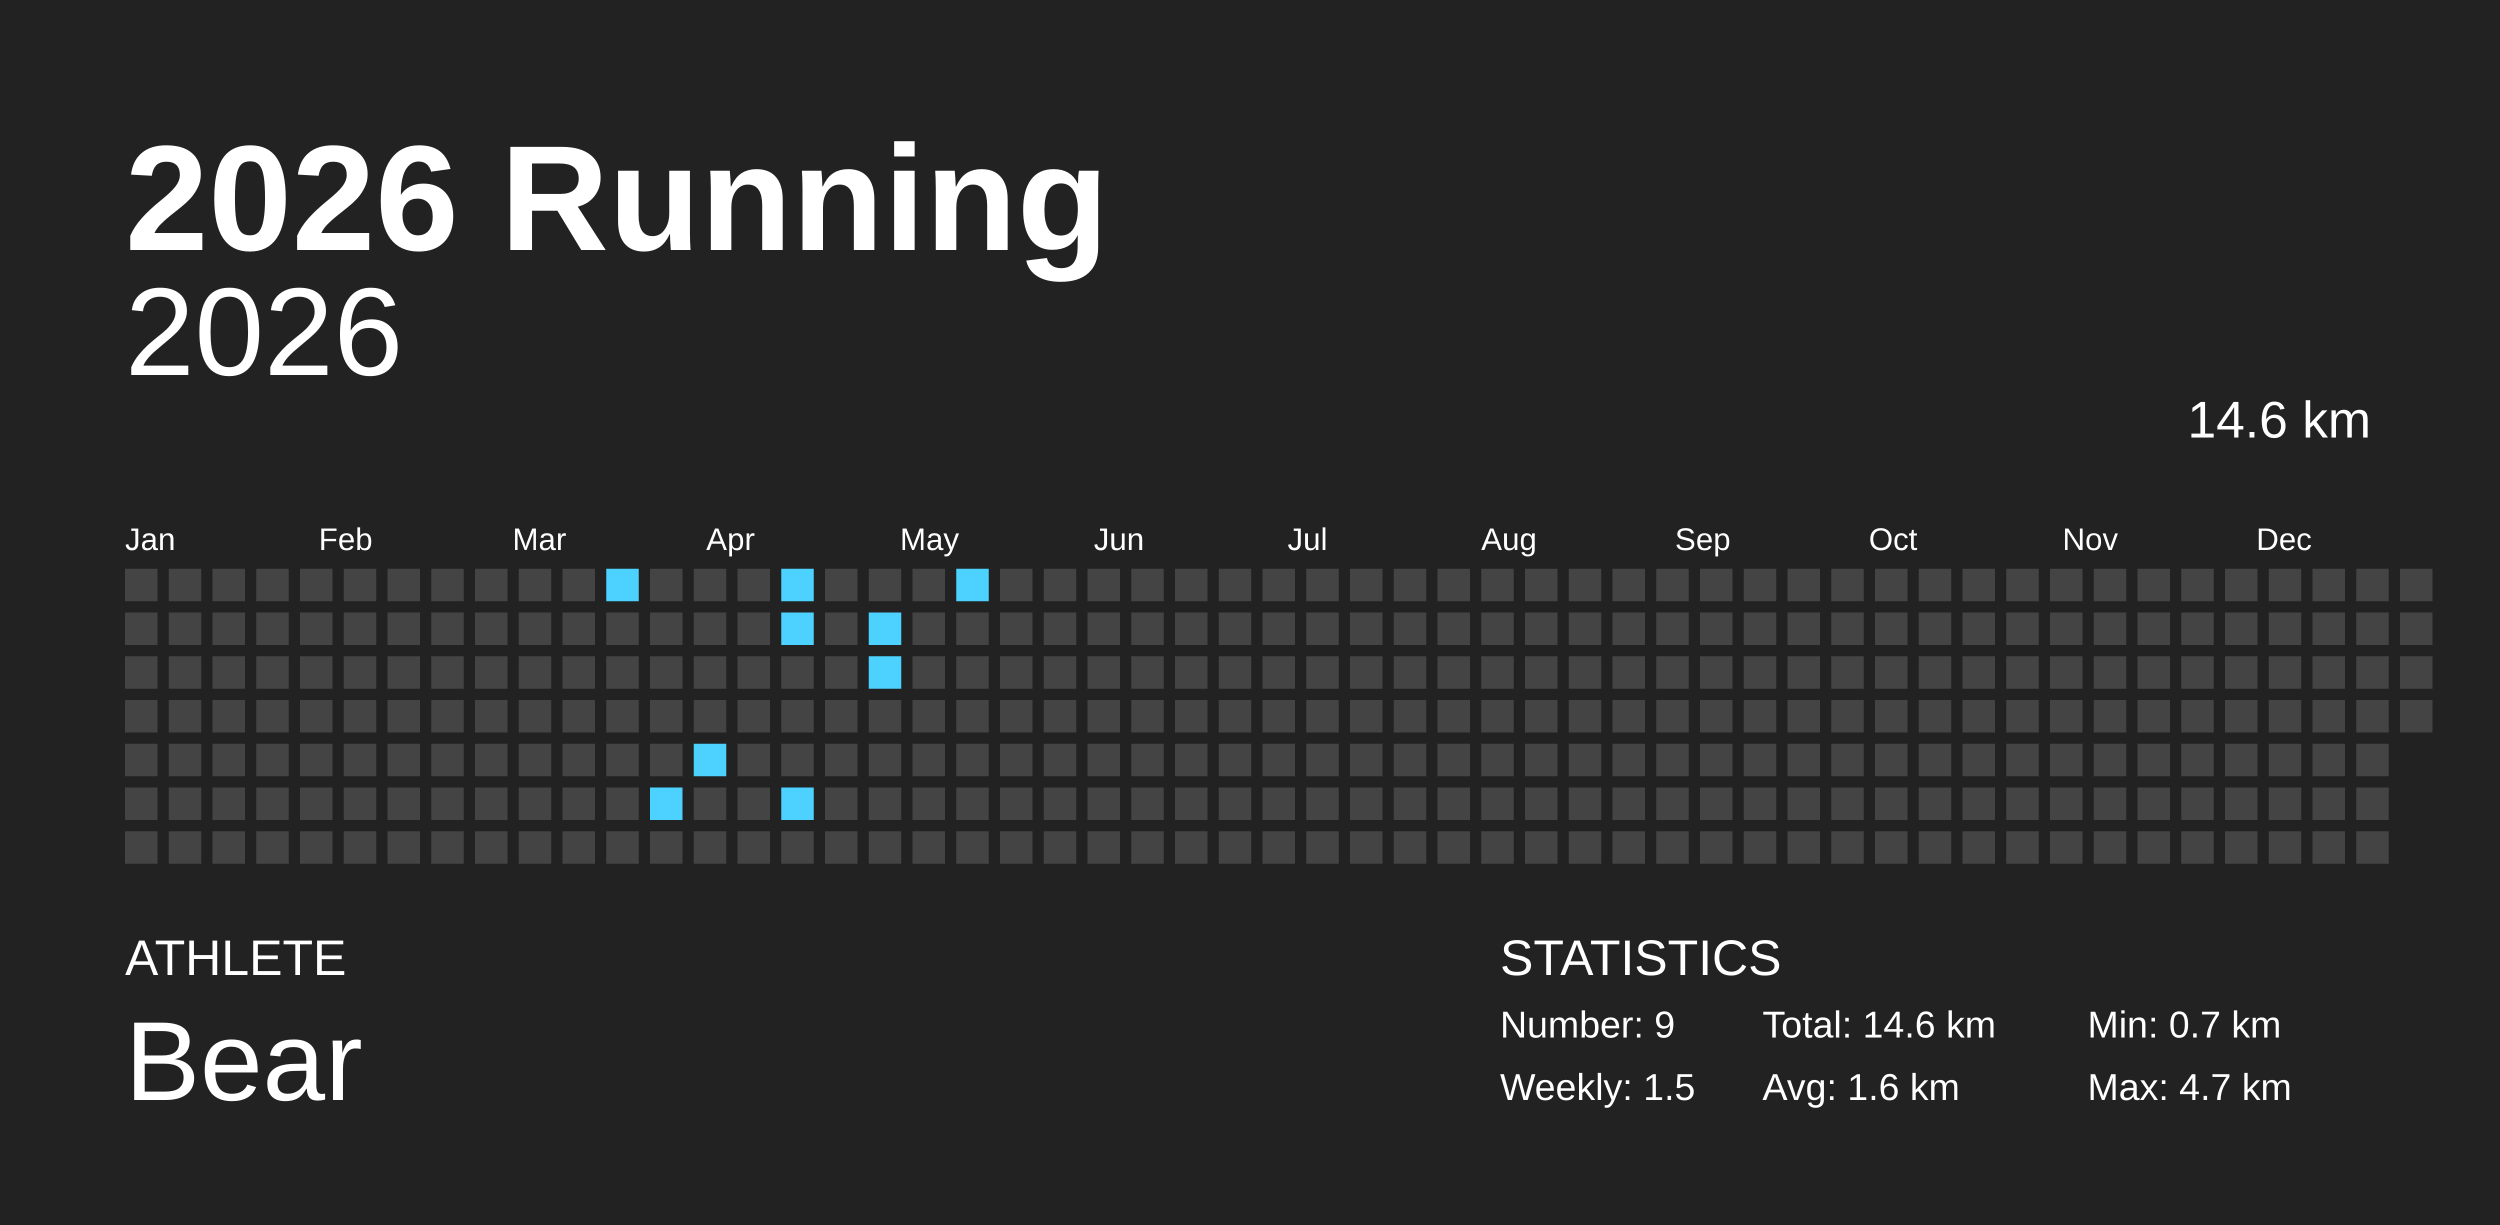
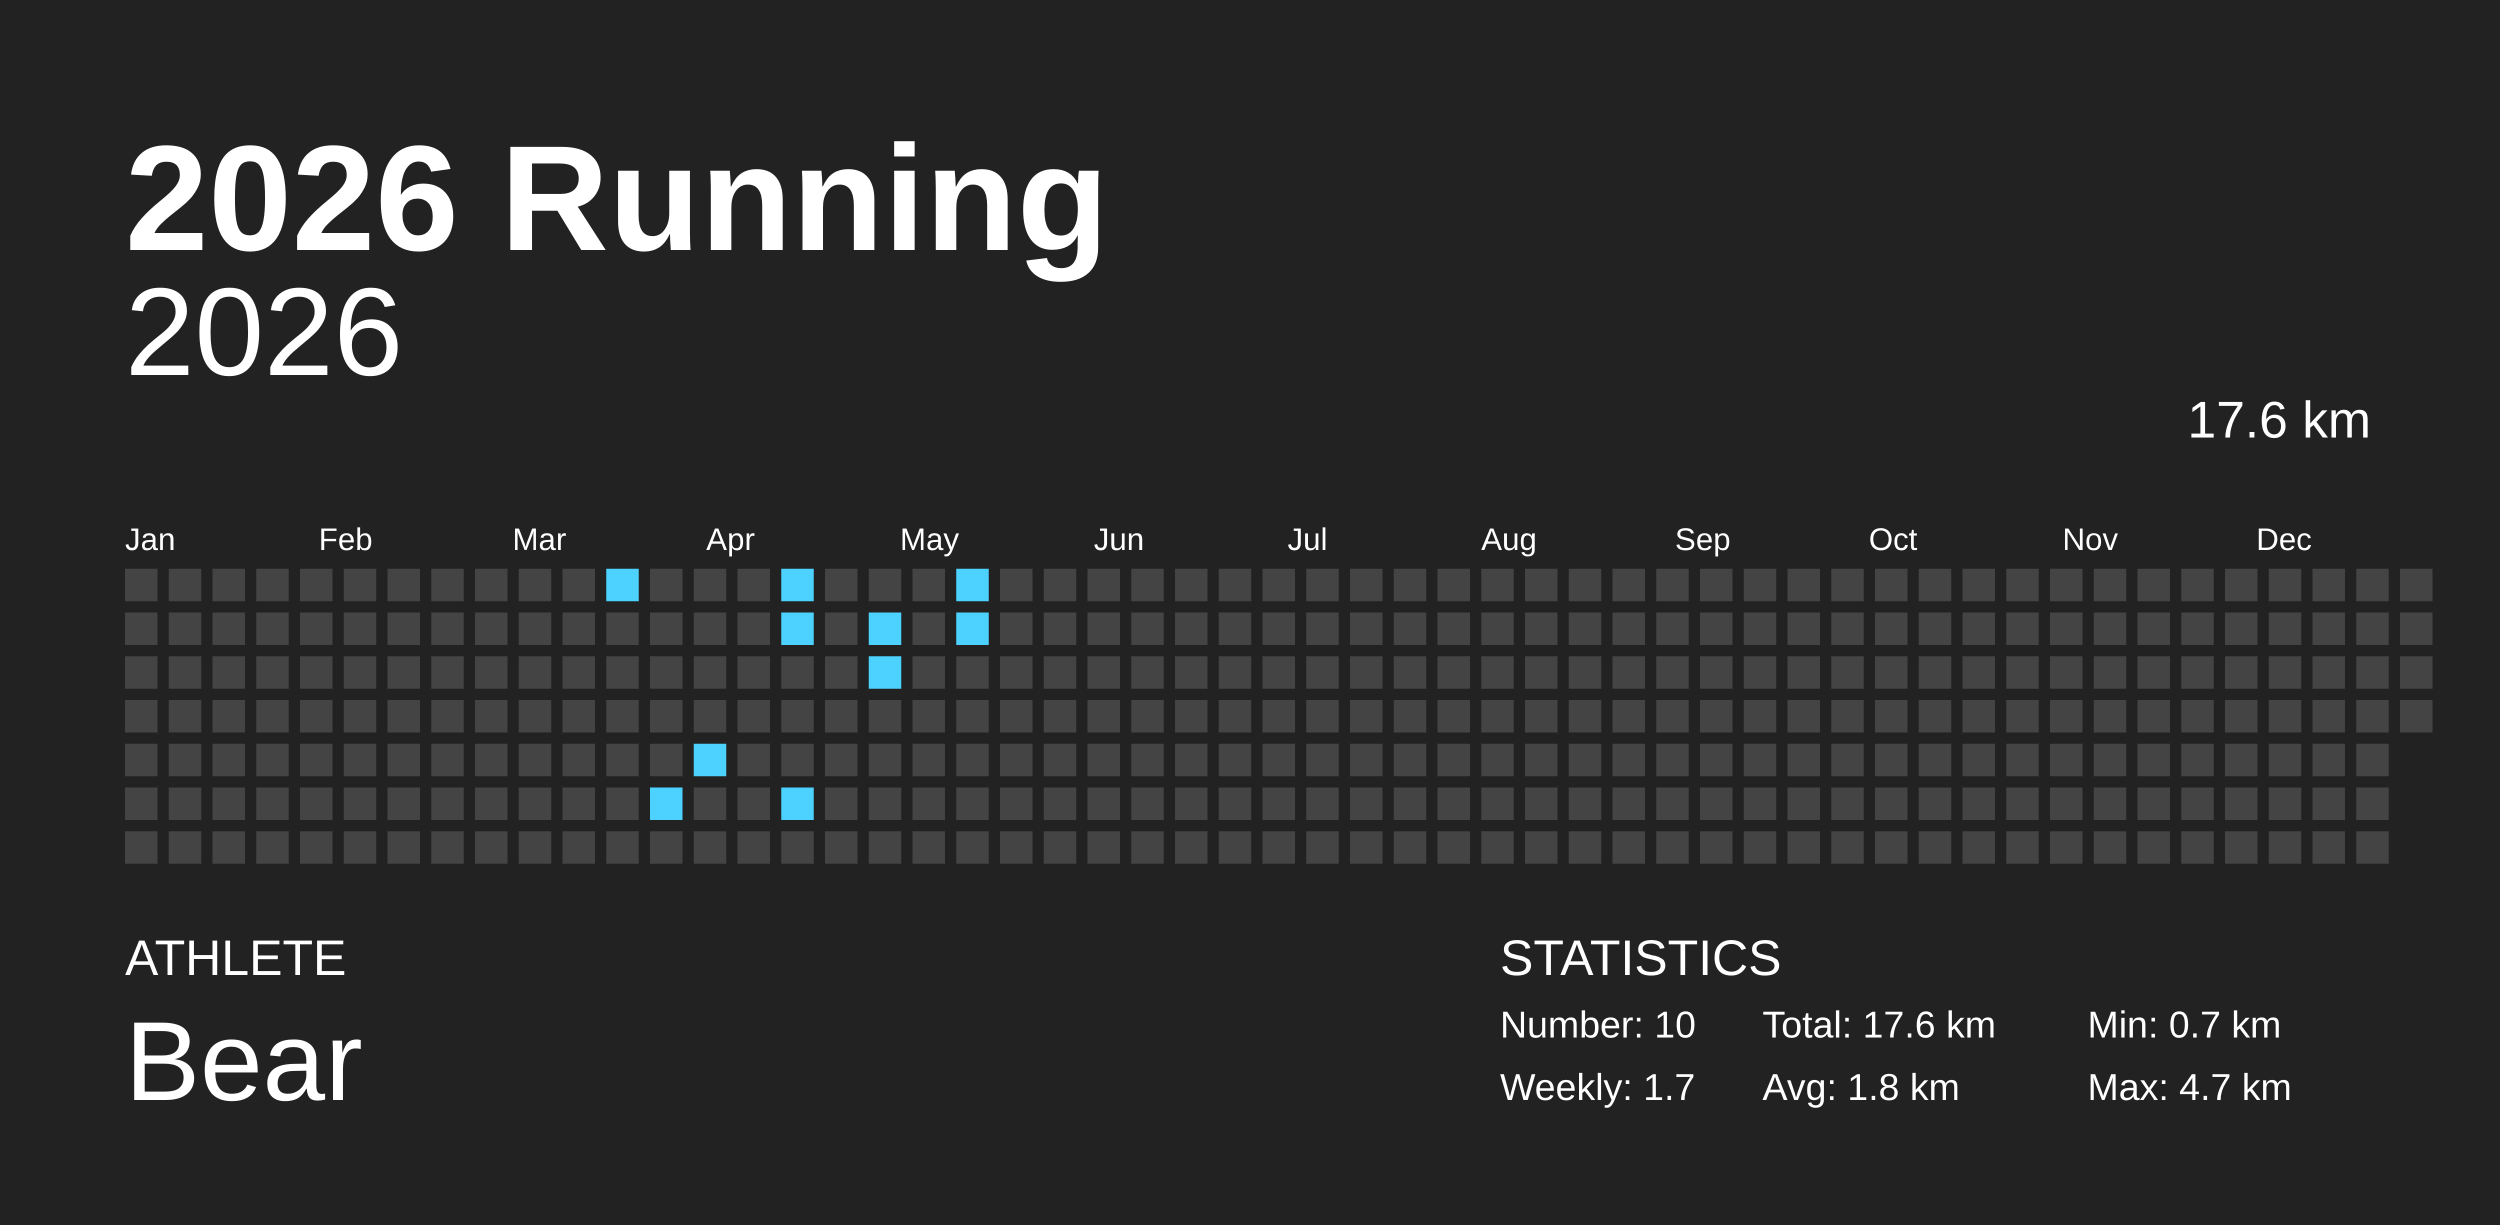
<svg xmlns="http://www.w3.org/2000/svg" baseProfile="full" height="98mm" version="1.1" viewBox="0,0,200,98" width="200mm">
  <defs />
  <rect fill="#222222" height="98" width="200" x="0" y="0" />
  <text fill="#FFFFFF" style="font-size:12px; font-family:Arial; font-weight:bold;" x="10" y="20">2026 Running</text>
  <text fill="#FFFFFF" style="font-size:4px; font-family:Arial" x="10" y="78">ATHLETE</text>
  <text fill="#FFFFFF" style="font-size:9px; font-family:Arial" x="10" y="88">Bear</text>
  <text fill="#FFFFFF" style="font-size:4px; font-family:Arial" x="120" y="78">STATISTICS</text>
-   <text fill="#FFFFFF" style="font-size:3px; font-family:Arial" x="120" y="83">Number: 9</text>
-   <text fill="#FFFFFF" style="font-size:3px; font-family:Arial" x="120" y="88">Weekly: 1.5</text>
-   <text fill="#FFFFFF" style="font-size:3px; font-family:Arial" x="141" y="83">Total: 14.6 km</text>
-   <text fill="#FFFFFF" style="font-size:3px; font-family:Arial" x="141" y="88">Avg: 1.6 km</text>
+   <text fill="#FFFFFF" style="font-size:3px; font-family:Arial" x="120" y="83">Number: 10</text>
+   <text fill="#FFFFFF" style="font-size:3px; font-family:Arial" x="120" y="88">Weekly: 1.7</text>
+   <text fill="#FFFFFF" style="font-size:3px; font-family:Arial" x="141" y="83">Total: 17.6 km</text>
+   <text fill="#FFFFFF" style="font-size:3px; font-family:Arial" x="141" y="88">Avg: 1.8 km</text>
  <text fill="#FFFFFF" style="font-size:3px; font-family:Arial" x="167" y="83">Min: 0.7 km</text>
  <text fill="#FFFFFF" style="font-size:3px; font-family:Arial" x="167" y="88">Max: 4.7 km</text>
  <text alignment-baseline="hanging" fill="#FFFFFF" style="font-size:10.0px; font-family:Arial;" x="10" y="30">2026</text>
-   <text alignment-baseline="hanging" fill="#FFFFFF" style="font-size:4.125px; font-family:Arial;" x="175" y="35">14.6 km</text>
+   <text alignment-baseline="hanging" fill="#FFFFFF" style="font-size:4.125px; font-family:Arial;" x="175" y="35">17.6 km</text>
  <text fill="#FFFFFF" style="font-size:2.5px; font-family:Arial" x="10.0" y="44">Jan</text>
  <text fill="#FFFFFF" style="font-size:2.5px; font-family:Arial" x="25.5" y="44">Feb</text>
  <text fill="#FFFFFF" style="font-size:2.5px; font-family:Arial" x="41.0" y="44">Mar</text>
  <text fill="#FFFFFF" style="font-size:2.5px; font-family:Arial" x="56.5" y="44">Apr</text>
  <text fill="#FFFFFF" style="font-size:2.5px; font-family:Arial" x="72.0" y="44">May</text>
  <text fill="#FFFFFF" style="font-size:2.5px; font-family:Arial" x="87.5" y="44">Jun</text>
  <text fill="#FFFFFF" style="font-size:2.5px; font-family:Arial" x="103.0" y="44">Jul</text>
  <text fill="#FFFFFF" style="font-size:2.5px; font-family:Arial" x="118.5" y="44">Aug</text>
  <text fill="#FFFFFF" style="font-size:2.5px; font-family:Arial" x="134.0" y="44">Sep</text>
  <text fill="#FFFFFF" style="font-size:2.5px; font-family:Arial" x="149.5" y="44">Oct</text>
  <text fill="#FFFFFF" style="font-size:2.5px; font-family:Arial" x="165.0" y="44">Nov</text>
  <text fill="#FFFFFF" style="font-size:2.5px; font-family:Arial" x="180.5" y="44">Dec</text>
  <rect fill="#444444" height="2.6" width="2.6" x="10.0" y="45.5" />
  <rect fill="#444444" height="2.6" width="2.6" x="10.0" y="49.0" />
  <rect fill="#444444" height="2.6" width="2.6" x="10.0" y="52.5" />
  <rect fill="#444444" height="2.6" width="2.6" x="10.0" y="56.0" />
  <rect fill="#444444" height="2.6" width="2.6" x="10.0" y="59.5" />
  <rect fill="#444444" height="2.6" width="2.6" x="10.0" y="63.0" />
  <rect fill="#444444" height="2.6" width="2.6" x="10.0" y="66.5" />
  <rect fill="#444444" height="2.6" width="2.6" x="13.5" y="45.5" />
  <rect fill="#444444" height="2.6" width="2.6" x="13.5" y="49.0" />
  <rect fill="#444444" height="2.6" width="2.6" x="13.5" y="52.5" />
  <rect fill="#444444" height="2.6" width="2.6" x="13.5" y="56.0" />
  <rect fill="#444444" height="2.6" width="2.6" x="13.5" y="59.5" />
  <rect fill="#444444" height="2.6" width="2.6" x="13.5" y="63.0" />
  <rect fill="#444444" height="2.6" width="2.6" x="13.5" y="66.5" />
  <rect fill="#444444" height="2.6" width="2.6" x="17.0" y="45.5" />
  <rect fill="#444444" height="2.6" width="2.6" x="17.0" y="49.0" />
  <rect fill="#444444" height="2.6" width="2.6" x="17.0" y="52.5" />
  <rect fill="#444444" height="2.6" width="2.6" x="17.0" y="56.0" />
  <rect fill="#444444" height="2.6" width="2.6" x="17.0" y="59.5" />
  <rect fill="#444444" height="2.6" width="2.6" x="17.0" y="63.0" />
  <rect fill="#444444" height="2.6" width="2.6" x="17.0" y="66.5" />
  <rect fill="#444444" height="2.6" width="2.6" x="20.5" y="45.5" />
  <rect fill="#444444" height="2.6" width="2.6" x="20.5" y="49.0" />
  <rect fill="#444444" height="2.6" width="2.6" x="20.5" y="52.5" />
  <rect fill="#444444" height="2.6" width="2.6" x="20.5" y="56.0" />
  <rect fill="#444444" height="2.6" width="2.6" x="20.5" y="59.5" />
  <rect fill="#444444" height="2.6" width="2.6" x="20.5" y="63.0" />
  <rect fill="#444444" height="2.6" width="2.6" x="20.5" y="66.5" />
  <rect fill="#444444" height="2.6" width="2.6" x="24.0" y="45.5" />
  <rect fill="#444444" height="2.6" width="2.6" x="24.0" y="49.0" />
  <rect fill="#444444" height="2.6" width="2.6" x="24.0" y="52.5" />
  <rect fill="#444444" height="2.6" width="2.6" x="24.0" y="56.0" />
  <rect fill="#444444" height="2.6" width="2.6" x="24.0" y="59.5" />
  <rect fill="#444444" height="2.6" width="2.6" x="24.0" y="63.0" />
  <rect fill="#444444" height="2.6" width="2.6" x="24.0" y="66.5" />
  <rect fill="#444444" height="2.6" width="2.6" x="27.5" y="45.5" />
  <rect fill="#444444" height="2.6" width="2.6" x="27.5" y="49.0" />
  <rect fill="#444444" height="2.6" width="2.6" x="27.5" y="52.5" />
  <rect fill="#444444" height="2.6" width="2.6" x="27.5" y="56.0" />
  <rect fill="#444444" height="2.6" width="2.6" x="27.5" y="59.5" />
  <rect fill="#444444" height="2.6" width="2.6" x="27.5" y="63.0" />
  <rect fill="#444444" height="2.6" width="2.6" x="27.5" y="66.5" />
  <rect fill="#444444" height="2.6" width="2.6" x="31.0" y="45.5" />
  <rect fill="#444444" height="2.6" width="2.6" x="31.0" y="49.0" />
  <rect fill="#444444" height="2.6" width="2.6" x="31.0" y="52.5" />
  <rect fill="#444444" height="2.6" width="2.6" x="31.0" y="56.0" />
  <rect fill="#444444" height="2.6" width="2.6" x="31.0" y="59.5" />
  <rect fill="#444444" height="2.6" width="2.6" x="31.0" y="63.0" />
  <rect fill="#444444" height="2.6" width="2.6" x="31.0" y="66.5" />
  <rect fill="#444444" height="2.6" width="2.6" x="34.5" y="45.5" />
  <rect fill="#444444" height="2.6" width="2.6" x="34.5" y="49.0" />
  <rect fill="#444444" height="2.6" width="2.6" x="34.5" y="52.5" />
  <rect fill="#444444" height="2.6" width="2.6" x="34.5" y="56.0" />
  <rect fill="#444444" height="2.6" width="2.6" x="34.5" y="59.5" />
  <rect fill="#444444" height="2.6" width="2.6" x="34.5" y="63.0" />
  <rect fill="#444444" height="2.6" width="2.6" x="34.5" y="66.5" />
  <rect fill="#444444" height="2.6" width="2.6" x="38.0" y="45.5" />
  <rect fill="#444444" height="2.6" width="2.6" x="38.0" y="49.0" />
  <rect fill="#444444" height="2.6" width="2.6" x="38.0" y="52.5" />
  <rect fill="#444444" height="2.6" width="2.6" x="38.0" y="56.0" />
  <rect fill="#444444" height="2.6" width="2.6" x="38.0" y="59.5" />
  <rect fill="#444444" height="2.6" width="2.6" x="38.0" y="63.0" />
  <rect fill="#444444" height="2.6" width="2.6" x="38.0" y="66.5" />
  <rect fill="#444444" height="2.6" width="2.6" x="41.5" y="45.5" />
  <rect fill="#444444" height="2.6" width="2.6" x="41.5" y="49.0" />
  <rect fill="#444444" height="2.6" width="2.6" x="41.5" y="52.5" />
  <rect fill="#444444" height="2.6" width="2.6" x="41.5" y="56.0" />
  <rect fill="#444444" height="2.6" width="2.6" x="41.5" y="59.5" />
  <rect fill="#444444" height="2.6" width="2.6" x="41.5" y="63.0" />
  <rect fill="#444444" height="2.6" width="2.6" x="41.5" y="66.5" />
  <rect fill="#444444" height="2.6" width="2.6" x="45.0" y="45.5" />
  <rect fill="#444444" height="2.6" width="2.6" x="45.0" y="49.0" />
  <rect fill="#444444" height="2.6" width="2.6" x="45.0" y="52.5" />
  <rect fill="#444444" height="2.6" width="2.6" x="45.0" y="56.0" />
  <rect fill="#444444" height="2.6" width="2.6" x="45.0" y="59.5" />
  <rect fill="#444444" height="2.6" width="2.6" x="45.0" y="63.0" />
  <rect fill="#444444" height="2.6" width="2.6" x="45.0" y="66.5" />
  <rect fill="#4dd2ff" height="2.6" width="2.6" x="48.5" y="45.5" />
  <rect fill="#444444" height="2.6" width="2.6" x="48.5" y="49.0" />
  <rect fill="#444444" height="2.6" width="2.6" x="48.5" y="52.5" />
  <rect fill="#444444" height="2.6" width="2.6" x="48.5" y="56.0" />
  <rect fill="#444444" height="2.6" width="2.6" x="48.5" y="59.5" />
  <rect fill="#444444" height="2.6" width="2.6" x="48.5" y="63.0" />
  <rect fill="#444444" height="2.6" width="2.6" x="48.5" y="66.5" />
  <rect fill="#444444" height="2.6" width="2.6" x="52.0" y="45.5" />
  <rect fill="#444444" height="2.6" width="2.6" x="52.0" y="49.0" />
  <rect fill="#444444" height="2.6" width="2.6" x="52.0" y="52.5" />
  <rect fill="#444444" height="2.6" width="2.6" x="52.0" y="56.0" />
  <rect fill="#444444" height="2.6" width="2.6" x="52.0" y="59.5" />
  <rect fill="#4dd2ff" height="2.6" width="2.6" x="52.0" y="63.0" />
  <rect fill="#444444" height="2.6" width="2.6" x="52.0" y="66.5" />
  <rect fill="#444444" height="2.6" width="2.6" x="55.5" y="45.5" />
  <rect fill="#444444" height="2.6" width="2.6" x="55.5" y="49.0" />
  <rect fill="#444444" height="2.6" width="2.6" x="55.5" y="52.5" />
  <rect fill="#444444" height="2.6" width="2.6" x="55.5" y="56.0" />
  <rect fill="#4dd2ff" height="2.6" width="2.6" x="55.5" y="59.5" />
  <rect fill="#444444" height="2.6" width="2.6" x="55.5" y="63.0" />
  <rect fill="#444444" height="2.6" width="2.6" x="55.5" y="66.5" />
  <rect fill="#444444" height="2.6" width="2.6" x="59.0" y="45.5" />
  <rect fill="#444444" height="2.6" width="2.6" x="59.0" y="49.0" />
  <rect fill="#444444" height="2.6" width="2.6" x="59.0" y="52.5" />
  <rect fill="#444444" height="2.6" width="2.6" x="59.0" y="56.0" />
  <rect fill="#444444" height="2.6" width="2.6" x="59.0" y="59.5" />
  <rect fill="#444444" height="2.6" width="2.6" x="59.0" y="63.0" />
  <rect fill="#444444" height="2.6" width="2.6" x="59.0" y="66.5" />
  <rect fill="#4dd2ff" height="2.6" width="2.6" x="62.5" y="45.5" />
  <rect fill="#4dd2ff" height="2.6" width="2.6" x="62.5" y="49.0" />
  <rect fill="#444444" height="2.6" width="2.6" x="62.5" y="52.5" />
  <rect fill="#444444" height="2.6" width="2.6" x="62.5" y="56.0" />
  <rect fill="#444444" height="2.6" width="2.6" x="62.5" y="59.5" />
  <rect fill="#4dd2ff" height="2.6" width="2.6" x="62.5" y="63.0" />
  <rect fill="#444444" height="2.6" width="2.6" x="62.5" y="66.5" />
  <rect fill="#444444" height="2.6" width="2.6" x="66.0" y="45.5" />
  <rect fill="#444444" height="2.6" width="2.6" x="66.0" y="49.0" />
  <rect fill="#444444" height="2.6" width="2.6" x="66.0" y="52.5" />
  <rect fill="#444444" height="2.6" width="2.6" x="66.0" y="56.0" />
  <rect fill="#444444" height="2.6" width="2.6" x="66.0" y="59.5" />
  <rect fill="#444444" height="2.6" width="2.6" x="66.0" y="63.0" />
  <rect fill="#444444" height="2.6" width="2.6" x="66.0" y="66.5" />
  <rect fill="#444444" height="2.6" width="2.6" x="69.5" y="45.5" />
  <rect fill="#4dd2ff" height="2.6" width="2.6" x="69.5" y="49.0" />
  <rect fill="#4dd2ff" height="2.6" width="2.6" x="69.5" y="52.5" />
  <rect fill="#444444" height="2.6" width="2.6" x="69.5" y="56.0" />
  <rect fill="#444444" height="2.6" width="2.6" x="69.5" y="59.5" />
  <rect fill="#444444" height="2.6" width="2.6" x="69.5" y="63.0" />
  <rect fill="#444444" height="2.6" width="2.6" x="69.5" y="66.5" />
  <rect fill="#444444" height="2.6" width="2.6" x="73.0" y="45.5" />
  <rect fill="#444444" height="2.6" width="2.6" x="73.0" y="49.0" />
  <rect fill="#444444" height="2.6" width="2.6" x="73.0" y="52.5" />
  <rect fill="#444444" height="2.6" width="2.6" x="73.0" y="56.0" />
  <rect fill="#444444" height="2.6" width="2.6" x="73.0" y="59.5" />
  <rect fill="#444444" height="2.6" width="2.6" x="73.0" y="63.0" />
  <rect fill="#444444" height="2.6" width="2.6" x="73.0" y="66.5" />
  <rect fill="#4dd2ff" height="2.6" width="2.6" x="76.5" y="45.5" />
-   <rect fill="#444444" height="2.6" width="2.6" x="76.5" y="49.0" />
+   <rect fill="#4dd2ff" height="2.6" width="2.6" x="76.5" y="49.0" />
  <rect fill="#444444" height="2.6" width="2.6" x="76.5" y="52.5" />
  <rect fill="#444444" height="2.6" width="2.6" x="76.5" y="56.0" />
  <rect fill="#444444" height="2.6" width="2.6" x="76.5" y="59.5" />
  <rect fill="#444444" height="2.6" width="2.6" x="76.5" y="63.0" />
  <rect fill="#444444" height="2.6" width="2.6" x="76.5" y="66.5" />
  <rect fill="#444444" height="2.6" width="2.6" x="80.0" y="45.5" />
  <rect fill="#444444" height="2.6" width="2.6" x="80.0" y="49.0" />
  <rect fill="#444444" height="2.6" width="2.6" x="80.0" y="52.5" />
  <rect fill="#444444" height="2.6" width="2.6" x="80.0" y="56.0" />
  <rect fill="#444444" height="2.6" width="2.6" x="80.0" y="59.5" />
  <rect fill="#444444" height="2.6" width="2.6" x="80.0" y="63.0" />
  <rect fill="#444444" height="2.6" width="2.6" x="80.0" y="66.5" />
  <rect fill="#444444" height="2.6" width="2.6" x="83.5" y="45.5" />
  <rect fill="#444444" height="2.6" width="2.6" x="83.5" y="49.0" />
  <rect fill="#444444" height="2.6" width="2.6" x="83.5" y="52.5" />
  <rect fill="#444444" height="2.6" width="2.6" x="83.5" y="56.0" />
  <rect fill="#444444" height="2.6" width="2.6" x="83.5" y="59.5" />
  <rect fill="#444444" height="2.6" width="2.6" x="83.5" y="63.0" />
  <rect fill="#444444" height="2.6" width="2.6" x="83.5" y="66.5" />
  <rect fill="#444444" height="2.6" width="2.6" x="87.0" y="45.5" />
  <rect fill="#444444" height="2.6" width="2.6" x="87.0" y="49.0" />
  <rect fill="#444444" height="2.6" width="2.6" x="87.0" y="52.5" />
  <rect fill="#444444" height="2.6" width="2.6" x="87.0" y="56.0" />
  <rect fill="#444444" height="2.6" width="2.6" x="87.0" y="59.5" />
  <rect fill="#444444" height="2.6" width="2.6" x="87.0" y="63.0" />
  <rect fill="#444444" height="2.6" width="2.6" x="87.0" y="66.5" />
  <rect fill="#444444" height="2.6" width="2.6" x="90.5" y="45.5" />
  <rect fill="#444444" height="2.6" width="2.6" x="90.5" y="49.0" />
  <rect fill="#444444" height="2.6" width="2.6" x="90.5" y="52.5" />
  <rect fill="#444444" height="2.6" width="2.6" x="90.5" y="56.0" />
  <rect fill="#444444" height="2.6" width="2.6" x="90.5" y="59.5" />
  <rect fill="#444444" height="2.6" width="2.6" x="90.5" y="63.0" />
  <rect fill="#444444" height="2.6" width="2.6" x="90.5" y="66.5" />
  <rect fill="#444444" height="2.6" width="2.6" x="94.0" y="45.5" />
  <rect fill="#444444" height="2.6" width="2.6" x="94.0" y="49.0" />
  <rect fill="#444444" height="2.6" width="2.6" x="94.0" y="52.5" />
  <rect fill="#444444" height="2.6" width="2.6" x="94.0" y="56.0" />
  <rect fill="#444444" height="2.6" width="2.6" x="94.0" y="59.5" />
  <rect fill="#444444" height="2.6" width="2.6" x="94.0" y="63.0" />
  <rect fill="#444444" height="2.6" width="2.6" x="94.0" y="66.5" />
  <rect fill="#444444" height="2.6" width="2.6" x="97.5" y="45.5" />
  <rect fill="#444444" height="2.6" width="2.6" x="97.5" y="49.0" />
  <rect fill="#444444" height="2.6" width="2.6" x="97.5" y="52.5" />
  <rect fill="#444444" height="2.6" width="2.6" x="97.5" y="56.0" />
  <rect fill="#444444" height="2.6" width="2.6" x="97.5" y="59.5" />
  <rect fill="#444444" height="2.6" width="2.6" x="97.5" y="63.0" />
  <rect fill="#444444" height="2.6" width="2.6" x="97.5" y="66.5" />
  <rect fill="#444444" height="2.6" width="2.6" x="101.0" y="45.5" />
  <rect fill="#444444" height="2.6" width="2.6" x="101.0" y="49.0" />
  <rect fill="#444444" height="2.6" width="2.6" x="101.0" y="52.5" />
  <rect fill="#444444" height="2.6" width="2.6" x="101.0" y="56.0" />
  <rect fill="#444444" height="2.6" width="2.6" x="101.0" y="59.5" />
  <rect fill="#444444" height="2.6" width="2.6" x="101.0" y="63.0" />
  <rect fill="#444444" height="2.6" width="2.6" x="101.0" y="66.5" />
  <rect fill="#444444" height="2.6" width="2.6" x="104.5" y="45.5" />
  <rect fill="#444444" height="2.6" width="2.6" x="104.5" y="49.0" />
  <rect fill="#444444" height="2.6" width="2.6" x="104.5" y="52.5" />
  <rect fill="#444444" height="2.6" width="2.6" x="104.5" y="56.0" />
  <rect fill="#444444" height="2.6" width="2.6" x="104.5" y="59.5" />
  <rect fill="#444444" height="2.6" width="2.6" x="104.5" y="63.0" />
  <rect fill="#444444" height="2.6" width="2.6" x="104.5" y="66.5" />
  <rect fill="#444444" height="2.6" width="2.6" x="108.0" y="45.5" />
  <rect fill="#444444" height="2.6" width="2.6" x="108.0" y="49.0" />
  <rect fill="#444444" height="2.6" width="2.6" x="108.0" y="52.5" />
  <rect fill="#444444" height="2.6" width="2.6" x="108.0" y="56.0" />
  <rect fill="#444444" height="2.6" width="2.6" x="108.0" y="59.5" />
  <rect fill="#444444" height="2.6" width="2.6" x="108.0" y="63.0" />
  <rect fill="#444444" height="2.6" width="2.6" x="108.0" y="66.5" />
  <rect fill="#444444" height="2.6" width="2.6" x="111.5" y="45.5" />
  <rect fill="#444444" height="2.6" width="2.6" x="111.5" y="49.0" />
  <rect fill="#444444" height="2.6" width="2.6" x="111.5" y="52.5" />
  <rect fill="#444444" height="2.6" width="2.6" x="111.5" y="56.0" />
  <rect fill="#444444" height="2.6" width="2.6" x="111.5" y="59.5" />
  <rect fill="#444444" height="2.6" width="2.6" x="111.5" y="63.0" />
  <rect fill="#444444" height="2.6" width="2.6" x="111.5" y="66.5" />
  <rect fill="#444444" height="2.6" width="2.6" x="115.0" y="45.5" />
  <rect fill="#444444" height="2.6" width="2.6" x="115.0" y="49.0" />
  <rect fill="#444444" height="2.6" width="2.6" x="115.0" y="52.5" />
  <rect fill="#444444" height="2.6" width="2.6" x="115.0" y="56.0" />
  <rect fill="#444444" height="2.6" width="2.6" x="115.0" y="59.5" />
  <rect fill="#444444" height="2.6" width="2.6" x="115.0" y="63.0" />
  <rect fill="#444444" height="2.6" width="2.6" x="115.0" y="66.5" />
  <rect fill="#444444" height="2.6" width="2.6" x="118.5" y="45.5" />
  <rect fill="#444444" height="2.6" width="2.6" x="118.5" y="49.0" />
  <rect fill="#444444" height="2.6" width="2.6" x="118.5" y="52.5" />
  <rect fill="#444444" height="2.6" width="2.6" x="118.5" y="56.0" />
  <rect fill="#444444" height="2.6" width="2.6" x="118.5" y="59.5" />
  <rect fill="#444444" height="2.6" width="2.6" x="118.5" y="63.0" />
  <rect fill="#444444" height="2.6" width="2.6" x="118.5" y="66.5" />
  <rect fill="#444444" height="2.6" width="2.6" x="122.0" y="45.5" />
  <rect fill="#444444" height="2.6" width="2.6" x="122.0" y="49.0" />
  <rect fill="#444444" height="2.6" width="2.6" x="122.0" y="52.5" />
  <rect fill="#444444" height="2.6" width="2.6" x="122.0" y="56.0" />
  <rect fill="#444444" height="2.6" width="2.6" x="122.0" y="59.5" />
  <rect fill="#444444" height="2.6" width="2.6" x="122.0" y="63.0" />
  <rect fill="#444444" height="2.6" width="2.6" x="122.0" y="66.5" />
  <rect fill="#444444" height="2.6" width="2.6" x="125.5" y="45.5" />
  <rect fill="#444444" height="2.6" width="2.6" x="125.5" y="49.0" />
  <rect fill="#444444" height="2.6" width="2.6" x="125.5" y="52.5" />
  <rect fill="#444444" height="2.6" width="2.6" x="125.5" y="56.0" />
  <rect fill="#444444" height="2.6" width="2.6" x="125.5" y="59.5" />
  <rect fill="#444444" height="2.6" width="2.6" x="125.5" y="63.0" />
  <rect fill="#444444" height="2.6" width="2.6" x="125.5" y="66.5" />
  <rect fill="#444444" height="2.6" width="2.6" x="129.0" y="45.5" />
  <rect fill="#444444" height="2.6" width="2.6" x="129.0" y="49.0" />
  <rect fill="#444444" height="2.6" width="2.6" x="129.0" y="52.5" />
  <rect fill="#444444" height="2.6" width="2.6" x="129.0" y="56.0" />
  <rect fill="#444444" height="2.6" width="2.6" x="129.0" y="59.5" />
  <rect fill="#444444" height="2.6" width="2.6" x="129.0" y="63.0" />
  <rect fill="#444444" height="2.6" width="2.6" x="129.0" y="66.5" />
  <rect fill="#444444" height="2.6" width="2.6" x="132.5" y="45.5" />
  <rect fill="#444444" height="2.6" width="2.6" x="132.5" y="49.0" />
  <rect fill="#444444" height="2.6" width="2.6" x="132.5" y="52.5" />
  <rect fill="#444444" height="2.6" width="2.6" x="132.5" y="56.0" />
  <rect fill="#444444" height="2.6" width="2.6" x="132.5" y="59.5" />
  <rect fill="#444444" height="2.6" width="2.6" x="132.5" y="63.0" />
  <rect fill="#444444" height="2.6" width="2.6" x="132.5" y="66.5" />
  <rect fill="#444444" height="2.6" width="2.6" x="136.0" y="45.5" />
  <rect fill="#444444" height="2.6" width="2.6" x="136.0" y="49.0" />
  <rect fill="#444444" height="2.6" width="2.6" x="136.0" y="52.5" />
  <rect fill="#444444" height="2.6" width="2.6" x="136.0" y="56.0" />
  <rect fill="#444444" height="2.6" width="2.6" x="136.0" y="59.5" />
  <rect fill="#444444" height="2.6" width="2.6" x="136.0" y="63.0" />
  <rect fill="#444444" height="2.6" width="2.6" x="136.0" y="66.5" />
  <rect fill="#444444" height="2.6" width="2.6" x="139.5" y="45.5" />
  <rect fill="#444444" height="2.6" width="2.6" x="139.5" y="49.0" />
  <rect fill="#444444" height="2.6" width="2.6" x="139.5" y="52.5" />
  <rect fill="#444444" height="2.6" width="2.6" x="139.5" y="56.0" />
  <rect fill="#444444" height="2.6" width="2.6" x="139.5" y="59.5" />
  <rect fill="#444444" height="2.6" width="2.6" x="139.5" y="63.0" />
  <rect fill="#444444" height="2.6" width="2.6" x="139.5" y="66.5" />
  <rect fill="#444444" height="2.6" width="2.6" x="143.0" y="45.5" />
  <rect fill="#444444" height="2.6" width="2.6" x="143.0" y="49.0" />
  <rect fill="#444444" height="2.6" width="2.6" x="143.0" y="52.5" />
  <rect fill="#444444" height="2.6" width="2.6" x="143.0" y="56.0" />
  <rect fill="#444444" height="2.6" width="2.6" x="143.0" y="59.5" />
  <rect fill="#444444" height="2.6" width="2.6" x="143.0" y="63.0" />
  <rect fill="#444444" height="2.6" width="2.6" x="143.0" y="66.5" />
  <rect fill="#444444" height="2.6" width="2.6" x="146.5" y="45.5" />
  <rect fill="#444444" height="2.6" width="2.6" x="146.5" y="49.0" />
  <rect fill="#444444" height="2.6" width="2.6" x="146.5" y="52.5" />
  <rect fill="#444444" height="2.6" width="2.6" x="146.5" y="56.0" />
  <rect fill="#444444" height="2.6" width="2.6" x="146.5" y="59.5" />
  <rect fill="#444444" height="2.6" width="2.6" x="146.5" y="63.0" />
  <rect fill="#444444" height="2.6" width="2.6" x="146.5" y="66.5" />
  <rect fill="#444444" height="2.6" width="2.6" x="150.0" y="45.5" />
  <rect fill="#444444" height="2.6" width="2.6" x="150.0" y="49.0" />
  <rect fill="#444444" height="2.6" width="2.6" x="150.0" y="52.5" />
  <rect fill="#444444" height="2.6" width="2.6" x="150.0" y="56.0" />
  <rect fill="#444444" height="2.6" width="2.6" x="150.0" y="59.5" />
  <rect fill="#444444" height="2.6" width="2.6" x="150.0" y="63.0" />
  <rect fill="#444444" height="2.6" width="2.6" x="150.0" y="66.5" />
  <rect fill="#444444" height="2.6" width="2.6" x="153.5" y="45.5" />
  <rect fill="#444444" height="2.6" width="2.6" x="153.5" y="49.0" />
  <rect fill="#444444" height="2.6" width="2.6" x="153.5" y="52.5" />
  <rect fill="#444444" height="2.6" width="2.6" x="153.5" y="56.0" />
  <rect fill="#444444" height="2.6" width="2.6" x="153.5" y="59.5" />
  <rect fill="#444444" height="2.6" width="2.6" x="153.5" y="63.0" />
  <rect fill="#444444" height="2.6" width="2.6" x="153.5" y="66.5" />
  <rect fill="#444444" height="2.6" width="2.6" x="157.0" y="45.5" />
  <rect fill="#444444" height="2.6" width="2.6" x="157.0" y="49.0" />
  <rect fill="#444444" height="2.6" width="2.6" x="157.0" y="52.5" />
  <rect fill="#444444" height="2.6" width="2.6" x="157.0" y="56.0" />
  <rect fill="#444444" height="2.6" width="2.6" x="157.0" y="59.5" />
  <rect fill="#444444" height="2.6" width="2.6" x="157.0" y="63.0" />
  <rect fill="#444444" height="2.6" width="2.6" x="157.0" y="66.5" />
  <rect fill="#444444" height="2.6" width="2.6" x="160.5" y="45.5" />
  <rect fill="#444444" height="2.6" width="2.6" x="160.5" y="49.0" />
  <rect fill="#444444" height="2.6" width="2.6" x="160.5" y="52.5" />
  <rect fill="#444444" height="2.6" width="2.6" x="160.5" y="56.0" />
  <rect fill="#444444" height="2.6" width="2.6" x="160.5" y="59.5" />
  <rect fill="#444444" height="2.6" width="2.6" x="160.5" y="63.0" />
  <rect fill="#444444" height="2.6" width="2.6" x="160.5" y="66.5" />
  <rect fill="#444444" height="2.6" width="2.6" x="164.0" y="45.5" />
  <rect fill="#444444" height="2.6" width="2.6" x="164.0" y="49.0" />
  <rect fill="#444444" height="2.6" width="2.6" x="164.0" y="52.5" />
  <rect fill="#444444" height="2.6" width="2.6" x="164.0" y="56.0" />
  <rect fill="#444444" height="2.6" width="2.6" x="164.0" y="59.5" />
  <rect fill="#444444" height="2.6" width="2.6" x="164.0" y="63.0" />
  <rect fill="#444444" height="2.6" width="2.6" x="164.0" y="66.5" />
  <rect fill="#444444" height="2.6" width="2.6" x="167.5" y="45.5" />
  <rect fill="#444444" height="2.6" width="2.6" x="167.5" y="49.0" />
  <rect fill="#444444" height="2.6" width="2.6" x="167.5" y="52.5" />
  <rect fill="#444444" height="2.6" width="2.6" x="167.5" y="56.0" />
  <rect fill="#444444" height="2.6" width="2.6" x="167.5" y="59.5" />
  <rect fill="#444444" height="2.6" width="2.6" x="167.5" y="63.0" />
  <rect fill="#444444" height="2.6" width="2.6" x="167.5" y="66.5" />
  <rect fill="#444444" height="2.6" width="2.6" x="171.0" y="45.5" />
  <rect fill="#444444" height="2.6" width="2.6" x="171.0" y="49.0" />
  <rect fill="#444444" height="2.6" width="2.6" x="171.0" y="52.5" />
  <rect fill="#444444" height="2.6" width="2.6" x="171.0" y="56.0" />
  <rect fill="#444444" height="2.6" width="2.6" x="171.0" y="59.5" />
  <rect fill="#444444" height="2.6" width="2.6" x="171.0" y="63.0" />
  <rect fill="#444444" height="2.6" width="2.6" x="171.0" y="66.5" />
  <rect fill="#444444" height="2.6" width="2.6" x="174.5" y="45.5" />
  <rect fill="#444444" height="2.6" width="2.6" x="174.5" y="49.0" />
  <rect fill="#444444" height="2.6" width="2.6" x="174.5" y="52.5" />
  <rect fill="#444444" height="2.6" width="2.6" x="174.5" y="56.0" />
  <rect fill="#444444" height="2.6" width="2.6" x="174.5" y="59.5" />
  <rect fill="#444444" height="2.6" width="2.6" x="174.5" y="63.0" />
  <rect fill="#444444" height="2.6" width="2.6" x="174.5" y="66.5" />
  <rect fill="#444444" height="2.6" width="2.6" x="178.0" y="45.5" />
  <rect fill="#444444" height="2.6" width="2.6" x="178.0" y="49.0" />
  <rect fill="#444444" height="2.6" width="2.6" x="178.0" y="52.5" />
  <rect fill="#444444" height="2.6" width="2.6" x="178.0" y="56.0" />
  <rect fill="#444444" height="2.6" width="2.6" x="178.0" y="59.5" />
  <rect fill="#444444" height="2.6" width="2.6" x="178.0" y="63.0" />
  <rect fill="#444444" height="2.6" width="2.6" x="178.0" y="66.5" />
  <rect fill="#444444" height="2.6" width="2.6" x="181.5" y="45.5" />
  <rect fill="#444444" height="2.6" width="2.6" x="181.5" y="49.0" />
  <rect fill="#444444" height="2.6" width="2.6" x="181.5" y="52.5" />
  <rect fill="#444444" height="2.6" width="2.6" x="181.5" y="56.0" />
  <rect fill="#444444" height="2.6" width="2.6" x="181.5" y="59.5" />
  <rect fill="#444444" height="2.6" width="2.6" x="181.5" y="63.0" />
  <rect fill="#444444" height="2.6" width="2.6" x="181.5" y="66.5" />
  <rect fill="#444444" height="2.6" width="2.6" x="185.0" y="45.5" />
  <rect fill="#444444" height="2.6" width="2.6" x="185.0" y="49.0" />
  <rect fill="#444444" height="2.6" width="2.6" x="185.0" y="52.5" />
  <rect fill="#444444" height="2.6" width="2.6" x="185.0" y="56.0" />
  <rect fill="#444444" height="2.6" width="2.6" x="185.0" y="59.5" />
  <rect fill="#444444" height="2.6" width="2.6" x="185.0" y="63.0" />
  <rect fill="#444444" height="2.6" width="2.6" x="185.0" y="66.5" />
  <rect fill="#444444" height="2.6" width="2.6" x="188.5" y="45.5" />
  <rect fill="#444444" height="2.6" width="2.6" x="188.5" y="49.0" />
  <rect fill="#444444" height="2.6" width="2.6" x="188.5" y="52.5" />
  <rect fill="#444444" height="2.6" width="2.6" x="188.5" y="56.0" />
  <rect fill="#444444" height="2.6" width="2.6" x="188.5" y="59.5" />
  <rect fill="#444444" height="2.6" width="2.6" x="188.5" y="63.0" />
  <rect fill="#444444" height="2.6" width="2.6" x="188.5" y="66.5" />
  <rect fill="#444444" height="2.6" width="2.6" x="192.0" y="45.5" />
  <rect fill="#444444" height="2.6" width="2.6" x="192.0" y="49.0" />
  <rect fill="#444444" height="2.6" width="2.6" x="192.0" y="52.5" />
  <rect fill="#444444" height="2.6" width="2.6" x="192.0" y="56.0" />
</svg>
